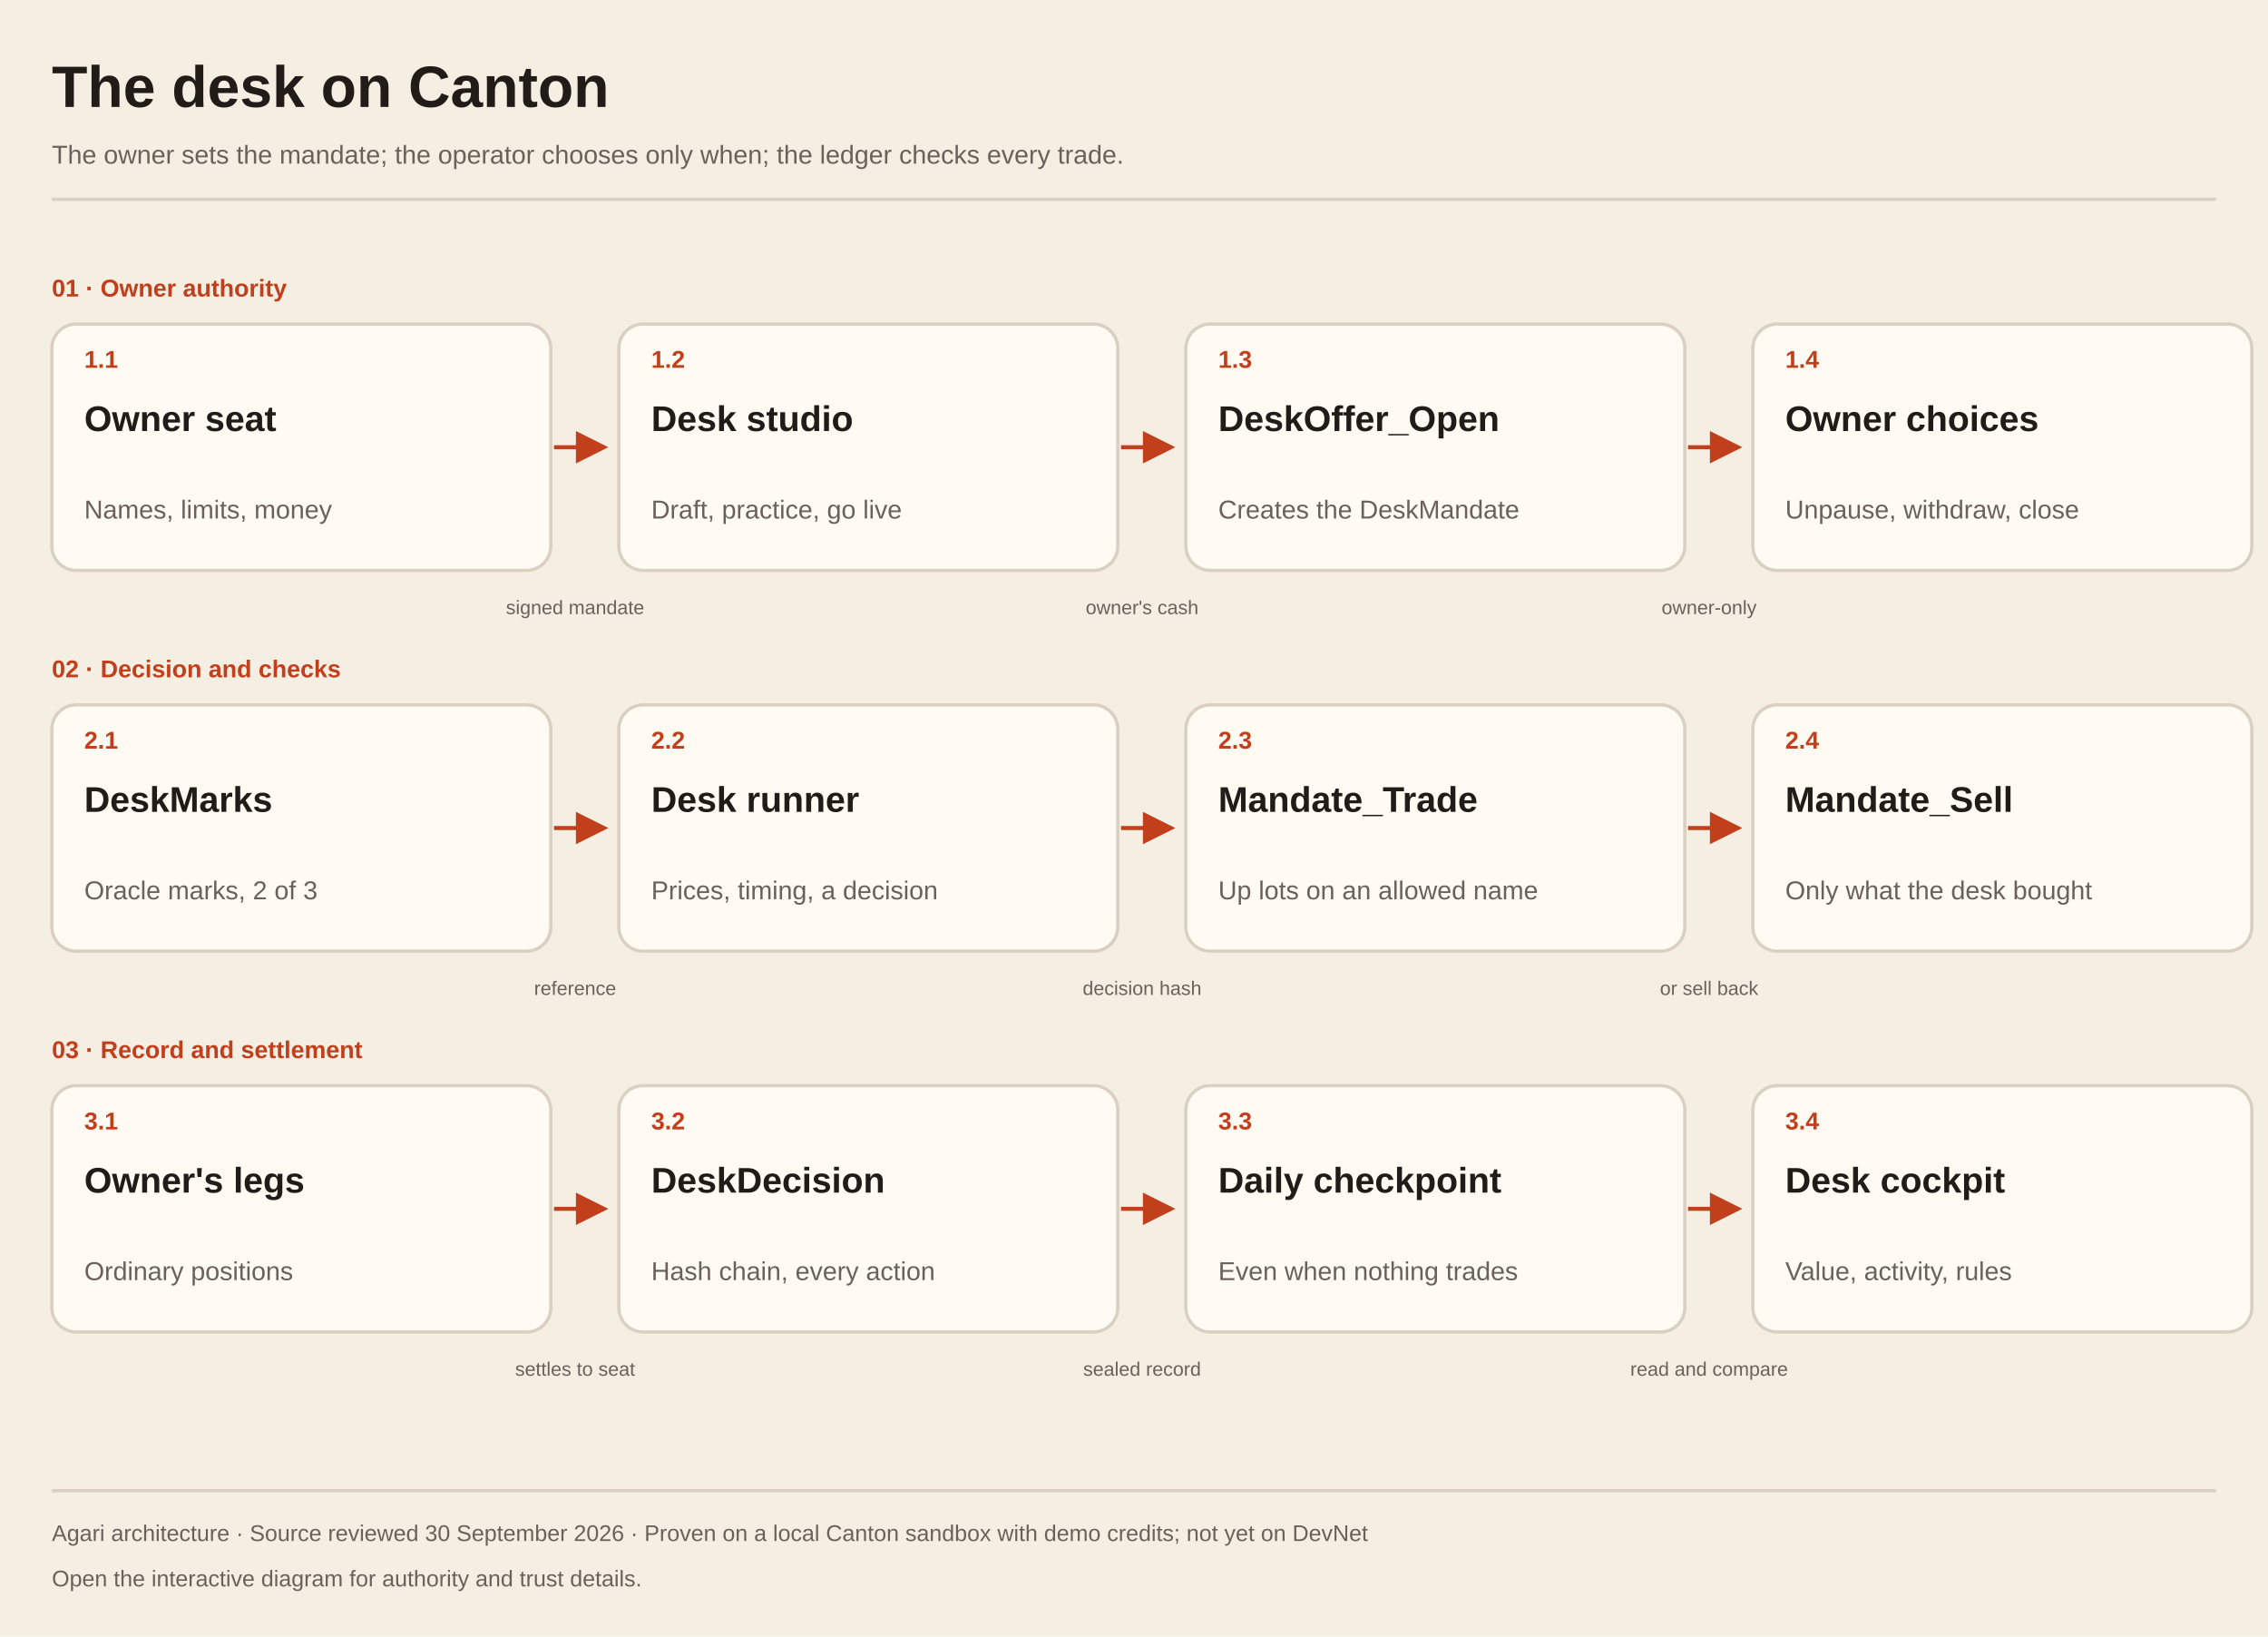
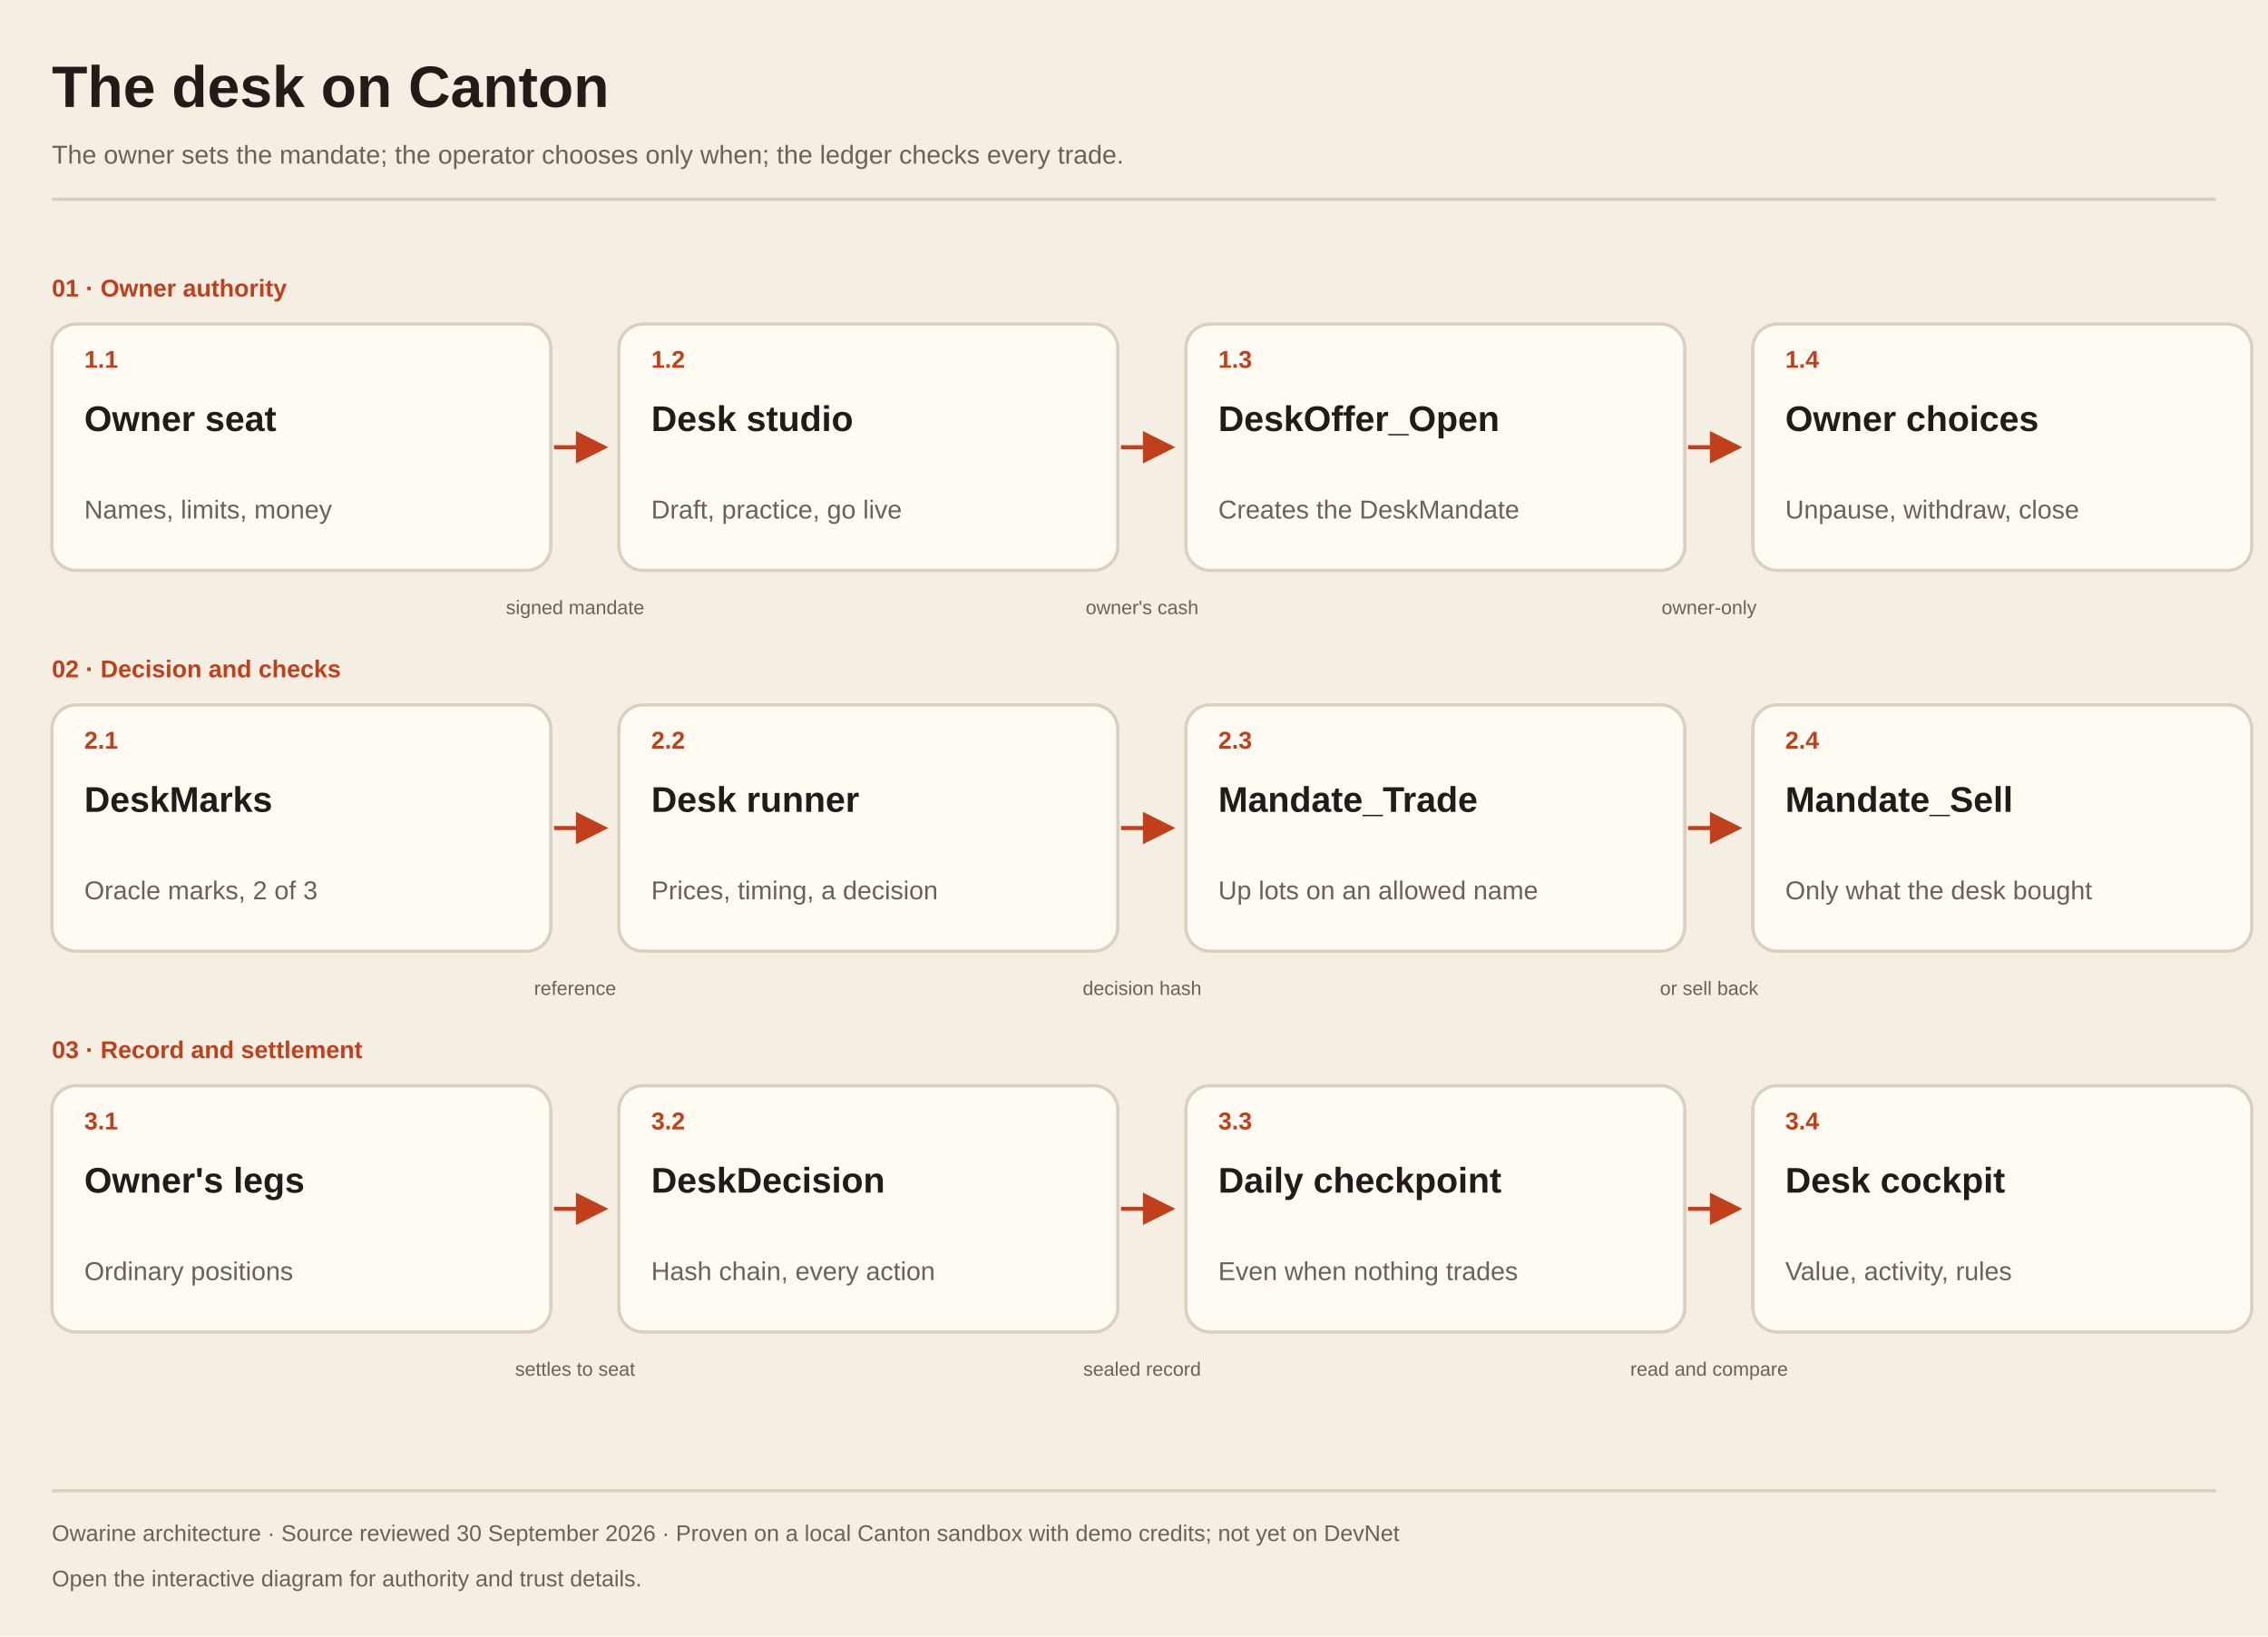
<svg xmlns="http://www.w3.org/2000/svg" role="img" aria-labelledby="heading description" viewBox="0 0 1400 1010">
  <defs>
    <marker id="tip" markerWidth="8" markerHeight="8" refX="7" refY="4" orient="auto">
      <path d="M0 0 8 4 0 8Z" fill="#C23F1C" />
    </marker>
  </defs>
  <style>.background{fill:#F4EEE3}.node{fill:#FFFAF2;stroke:#D9D0C2;stroke-width:2}.heading,.title{font-family:Arial,sans-serif;fill:#211C18;font-weight:700}.heading{font-size:36px}.title{font-size:22px}.sub{font:16px Arial,sans-serif;fill:#6A625A}.num,.row{font:700 15px Arial,sans-serif;fill:#C23F1C}.arrow{stroke:#C23F1C;stroke-width:2.5}.arrow-label{font:12px Arial,sans-serif;fill:#6A625A}.footer{font:14px Arial,sans-serif;fill:#6A625A}</style>
  <rect width="1400" height="1010" class="background" />
  <text x="32" y="66" class="heading">The desk on Canton</text>
  <text x="32" y="101" class="sub">The owner sets the mandate; the operator chooses only when; the ledger checks every trade.</text>
  <path d="M32 123H1368" stroke="#D9D0C2" stroke-width="2" />
  <text x="32" y="183" class="row">01 · Owner authority</text>
  <g>
    <rect x="32" y="200" width="308" height="152" rx="15" class="node" />
    <text x="52" y="227" class="num">1.1</text>
    <text class="title" x="52" y="266">Owner seat</text>
    <text class="sub" x="52" y="320">Names, limits, money</text>
  </g>
  <g>
    <rect x="382" y="200" width="308" height="152" rx="15" class="node" />
    <text x="402" y="227" class="num">1.2</text>
    <text class="title" x="402" y="266">Desk studio</text>
    <text class="sub" x="402" y="320">Draft, practice, go live</text>
  </g>
  <g>
    <rect x="732" y="200" width="308" height="152" rx="15" class="node" />
    <text x="752" y="227" class="num">1.3</text>
    <text class="title" x="752" y="266">DeskOffer_Open</text>
    <text class="sub" x="752" y="320">Creates the DeskMandate</text>
  </g>
  <g>
    <rect x="1082" y="200" width="308" height="152" rx="15" class="node" />
    <text x="1102" y="227" class="num">1.4</text>
    <text class="title" x="1102" y="266">Owner choices</text>
    <text class="sub" x="1102" y="320">Unpause, withdraw, close</text>
  </g>
  <path d="M342 276h31" class="arrow" marker-end="url(#tip)" />
  <text x="355" y="379" class="arrow-label" text-anchor="middle">signed mandate</text>
  <path d="M692 276h31" class="arrow" marker-end="url(#tip)" />
  <text x="705" y="379" class="arrow-label" text-anchor="middle">owner's cash</text>
  <path d="M1042 276h31" class="arrow" marker-end="url(#tip)" />
  <text x="1055" y="379" class="arrow-label" text-anchor="middle">owner-only</text>
  <text x="32" y="418" class="row">02 · Decision and checks</text>
  <g>
    <rect x="32" y="435" width="308" height="152" rx="15" class="node" />
    <text x="52" y="462" class="num">2.1</text>
    <text class="title" x="52" y="501">DeskMarks</text>
    <text class="sub" x="52" y="555">Oracle marks, 2 of 3</text>
  </g>
  <g>
    <rect x="382" y="435" width="308" height="152" rx="15" class="node" />
    <text x="402" y="462" class="num">2.2</text>
    <text class="title" x="402" y="501">Desk runner</text>
    <text class="sub" x="402" y="555">Prices, timing, a decision</text>
  </g>
  <g>
    <rect x="732" y="435" width="308" height="152" rx="15" class="node" />
    <text x="752" y="462" class="num">2.3</text>
    <text class="title" x="752" y="501">Mandate_Trade</text>
    <text class="sub" x="752" y="555">Up lots on an allowed name</text>
  </g>
  <g>
    <rect x="1082" y="435" width="308" height="152" rx="15" class="node" />
    <text x="1102" y="462" class="num">2.4</text>
    <text class="title" x="1102" y="501">Mandate_Sell</text>
    <text class="sub" x="1102" y="555">Only what the desk bought</text>
  </g>
  <path d="M342 511h31" class="arrow" marker-end="url(#tip)" />
  <text x="355" y="614" class="arrow-label" text-anchor="middle">reference</text>
  <path d="M692 511h31" class="arrow" marker-end="url(#tip)" />
  <text x="705" y="614" class="arrow-label" text-anchor="middle">decision hash</text>
  <path d="M1042 511h31" class="arrow" marker-end="url(#tip)" />
  <text x="1055" y="614" class="arrow-label" text-anchor="middle">or sell back</text>
  <text x="32" y="653" class="row">03 · Record and settlement</text>
  <g>
    <rect x="32" y="670" width="308" height="152" rx="15" class="node" />
    <text x="52" y="697" class="num">3.1</text>
    <text class="title" x="52" y="736">Owner's legs</text>
    <text class="sub" x="52" y="790">Ordinary positions</text>
  </g>
  <g>
    <rect x="382" y="670" width="308" height="152" rx="15" class="node" />
    <text x="402" y="697" class="num">3.2</text>
    <text class="title" x="402" y="736">DeskDecision</text>
    <text class="sub" x="402" y="790">Hash chain, every action</text>
  </g>
  <g>
    <rect x="732" y="670" width="308" height="152" rx="15" class="node" />
    <text x="752" y="697" class="num">3.3</text>
    <text class="title" x="752" y="736">Daily checkpoint</text>
    <text class="sub" x="752" y="790">Even when nothing trades</text>
  </g>
  <g>
    <rect x="1082" y="670" width="308" height="152" rx="15" class="node" />
    <text x="1102" y="697" class="num">3.4</text>
    <text class="title" x="1102" y="736">Desk cockpit</text>
    <text class="sub" x="1102" y="790">Value, activity, rules</text>
  </g>
  <path d="M342 746h31" class="arrow" marker-end="url(#tip)" />
  <text x="355" y="849" class="arrow-label" text-anchor="middle">settles to seat</text>
  <path d="M692 746h31" class="arrow" marker-end="url(#tip)" />
  <text x="705" y="849" class="arrow-label" text-anchor="middle">sealed record</text>
  <path d="M1042 746h31" class="arrow" marker-end="url(#tip)" />
  <text x="1055" y="849" class="arrow-label" text-anchor="middle">read and compare</text>
  <path d="M32 920H1368" stroke="#D9D0C2" stroke-width="2" />
-   <text x="32" y="951" class="footer">Agari architecture · Source reviewed 30 September 2026 · Proven on a local Canton sandbox with demo credits; not yet on DevNet</text>
+   <text x="32" y="951" class="footer">Owarine architecture · Source reviewed 30 September 2026 · Proven on a local Canton sandbox with demo credits; not yet on DevNet</text>
  <text x="32" y="979" class="footer">Open the interactive diagram for authority and trust details.</text>
</svg>
